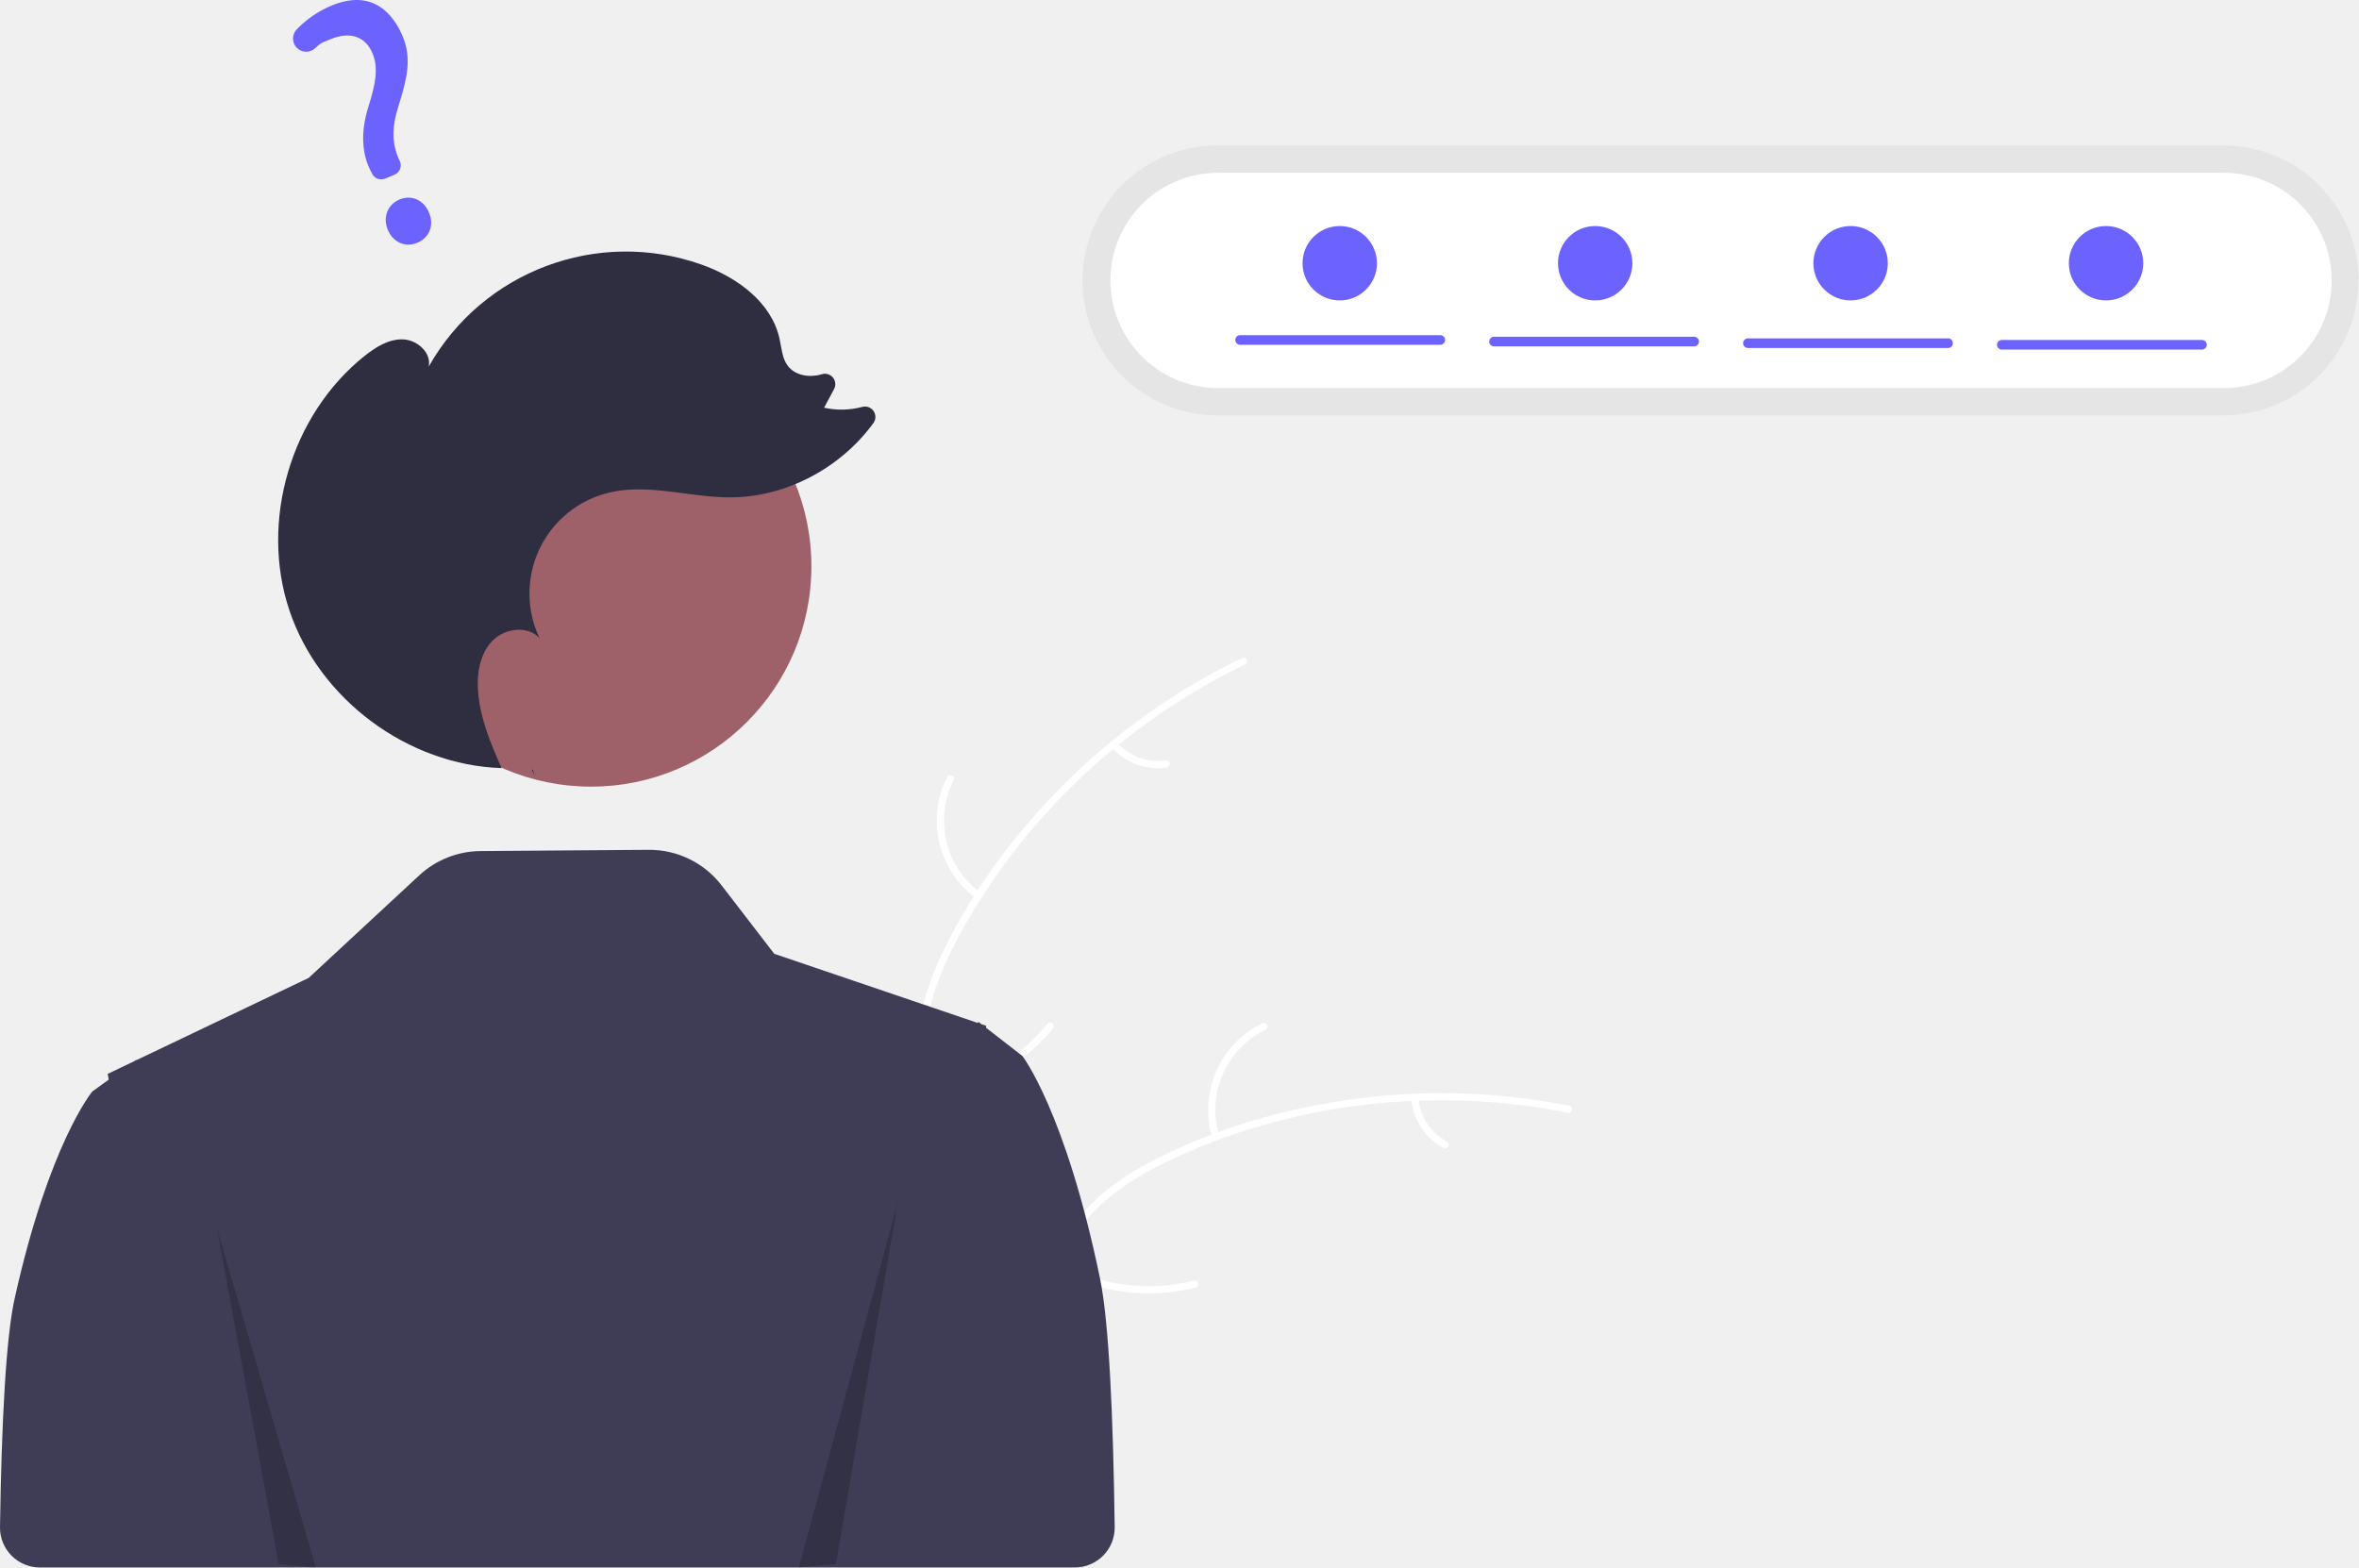
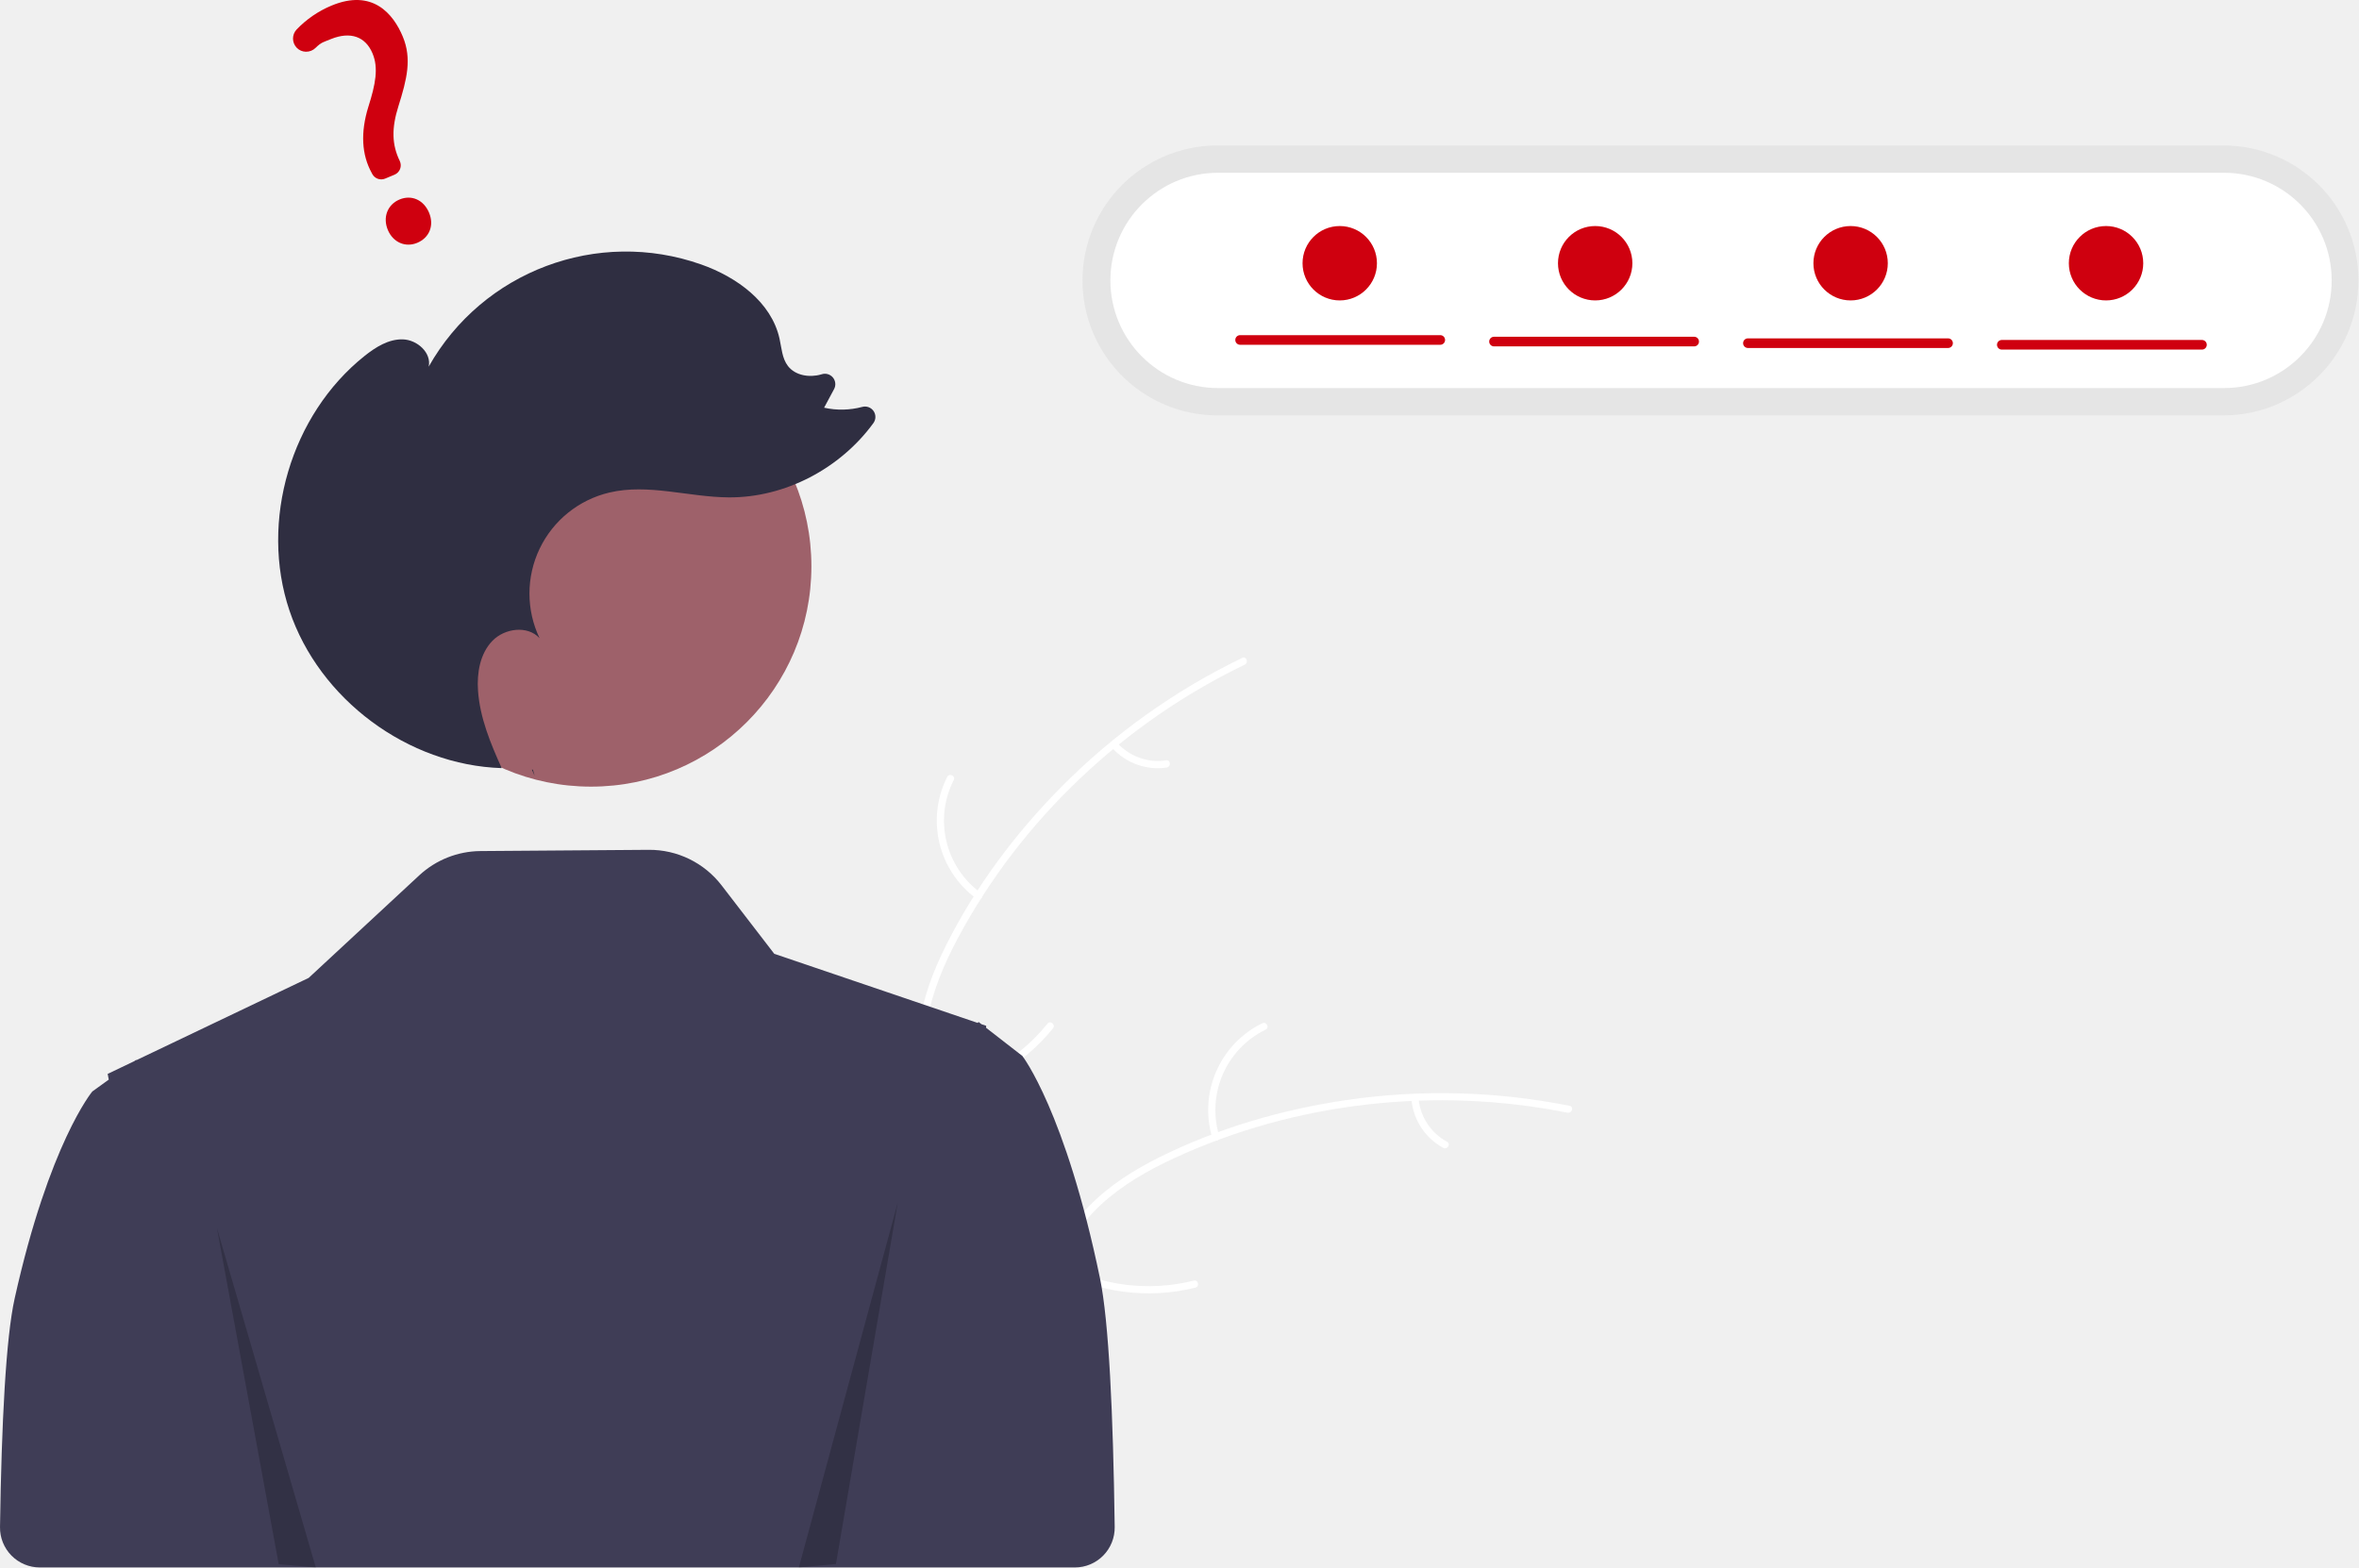
<svg xmlns="http://www.w3.org/2000/svg" data-name="Layer 1" width="951.235" height="632.162" viewBox="0 0 951.235 632.162">
  <path d="M465.591,496.884c32.599-57.345,94.782-101.377,160.608-97.135a303.919,303.919,0,0,0-79.931,192.744c-1.081,27.644.595,58.502-17.759,79.201-11.42,12.88-28.877,19.117-46.04,20.426-17.164,1.308-34.324-1.793-51.259-4.881l-4.108,1.261C425.537,622.556,432.992,554.23,465.591,496.884Z" transform="translate(-124.3823 -133.0693)" fill="#f0f0f0" />
  <path d="M626.297,401.13C577.62,424.563,536.113,463.7,510.633,511.429c-5.509,10.319-10.199,21.266-12.244,32.841-2.047,11.58-.617,22.603,3.338,33.602,3.616,10.055,8.479,19.921,9.588,30.68,1.169,11.34-3.004,21.944-10.515,30.359-9.19,10.296-21.531,16.677-33.817,22.497-13.641,6.462-27.912,12.958-37.573,25.019-1.171,1.461-3.37-.441-2.201-1.9,16.809-20.983,45.583-24.928,65.536-41.831,9.31-7.887,16.3-18.628,15.859-31.214-.386-11.005-5.392-21.184-9.141-31.333-3.937-10.657-5.9-21.372-4.488-32.734,1.444-11.622,5.716-22.776,10.937-33.191,11.774-23.488,27.887-45.051,46.345-63.691a264.375,264.375,0,0,1,73.099-52.155c1.681-.809,2.612,1.947.942,2.751Z" transform="translate(-124.3823 -133.0693)" fill="#fff" />
  <path d="M518.097,495.478a38.974,38.974,0,0,1-11.761-49.077c.851-1.666,3.48-.421,2.627,1.247a36.089,36.089,0,0,0,11.033,45.63c1.515,1.097-.393,3.291-1.9,2.201Z" transform="translate(-124.3823 -133.0693)" fill="#fff" />
  <path d="M499.222,573.016A75.118,75.118,0,0,0,546.783,545.906c1.176-1.457,3.375.444,2.201,1.9A78.134,78.134,0,0,1,499.435,575.915c-1.855.266-2.058-2.635-.213-2.899Z" transform="translate(-124.3823 -133.0693)" fill="#fff" />
  <path d="M574.907,432.685a22.061,22.061,0,0,0,19.718,7.03c1.851-.289,2.052,2.612.213,2.899a24.721,24.721,0,0,1-21.83-7.728,1.502,1.502,0,0,1-.151-2.05,1.461,1.461,0,0,1,2.05-.151Z" transform="translate(-124.3823 -133.0693)" fill="#fff" />
  <path d="M757.173,580.652c-1.151.213-2.302.427-3.463.662a290.53,290.53,0,0,0-45.425,12.557c-1.149.4-2.308.823-3.443,1.255a306.284,306.284,0,0,0-96.329,58.622,297.44,297.44,0,0,0-31.2,32.695c-13.196,16.123-26.221,34.654-43.465,45.166a51.028,51.028,0,0,1-5.552,3.01l-99.338-41.204c-.179-.207-.368-.392-.548-.599l-4.041-1.464c.451-.636.932-1.287,1.383-1.923.26-.37.542-.731.802-1.102.18-.244.362-.488.511-.718.06-.081.121-.162.171-.221.149-.23.311-.429.451-.636q4.02-5.465,8.13-10.892c.009-.023.009-.023.041-.036,20.951-27.516,44.382-53.525,71.017-75.151.802-.65,1.611-1.324,2.458-1.955a283.824,283.824,0,0,1,38.364-25.951,250.912,250.912,0,0,1,22.758-11.253A208.652,208.652,0,0,1,633.669,545.389c43.431-4.033,87.669,5.869,120.98,33.154C755.5,579.241,756.331,579.931,757.173,580.652Z" transform="translate(-124.3823 -133.0693)" fill="#f0f0f0" />
  <path d="M756.427,581.82c-52.975-10.597-109.678-4.339-158.759,18.43-10.611,4.923-20.947,10.84-29.549,18.85-8.606,8.014-14.101,17.676-17.565,28.839-3.167,10.205-5.224,21.011-10.816,30.269-5.895,9.758-15.61,15.712-26.674,17.909-13.537,2.688-27.232.352-40.545-2.397-14.782-3.053-30.088-6.459-45.063-2.646-1.814.462-2.425-2.381-.613-2.842,26.055-6.634,51.404,7.541,77.512,6.058,12.183-.692,24.23-5.06,31.455-15.374,6.318-9.019,8.449-20.16,11.566-30.521,3.273-10.879,8.157-20.616,16.124-28.838,8.151-8.41,18.277-14.744,28.715-19.916,23.542-11.665,49.39-19.181,75.35-22.951a264.375,264.375,0,0,1,89.766,2.367c1.83.366.913,3.127-.905,2.763Z" transform="translate(-124.3823 -133.0693)" fill="#fff" />
  <path d="M613.231,592.008a38.974,38.974,0,0,1,20.158-46.266c1.682-.817,3.032,1.759,1.347,2.577a36.089,36.089,0,0,0-18.663,43.076c.549,1.788-2.296,2.391-2.842.613Z" transform="translate(-124.3823 -133.0693)" fill="#fff" />
  <path d="M551.478,642.554a75.118,75.118,0,0,0,54.296,6.99c1.816-.456,2.427,2.387.613,2.842a78.135,78.135,0,0,1-56.485-7.388c-1.641-.905-.057-3.343,1.576-2.443Z" transform="translate(-124.3823 -133.0693)" fill="#fff" />
  <path d="M696.396,576.075a22.061,22.061,0,0,0,11.511,17.484c1.652.884.066,3.321-1.576,2.443a24.721,24.721,0,0,1-12.777-19.314,1.502,1.502,0,0,1,1.114-1.728,1.461,1.461,0,0,1,1.728,1.114Z" transform="translate(-124.3823 -133.0693)" fill="#fff" />
  <path d="M567.941,648.631c-13.912-67.267-31.302-89.694-31.302-89.694l-6.643-5.152-7.989-6.206.039-.798-1.895-.644-.445-.346-.729-.56-.117.126-.248.256-36.152-12.289-45.865-15.579L415.355,490.14a36.734,36.734,0,0,0-29.387-14.334l-67.829.502a36.734,36.734,0,0,0-24.71,9.801l-44.583,41.354-69.469,33.178-.117-.117-.729.521-10.734,5.132.443,2.306-6.643,4.794s-17.39,20.868-31.302,83.459c-3.539,15.926-5.281,50.09-5.91,92.188a16.069,16.069,0,0,0,16.062,16.307H511.494v-0H557.806a16.072,16.072,0,0,0,16.063-16.291C573.254,703.131,571.513,665.902,567.941,648.631Z" transform="translate(-124.3823 -133.0693)" fill="#3f3d56" />
  <path d="M615.548,191.732a54.431,54.431,0,1,0,0,108.861H1021.187a54.431,54.431,0,0,0,0-108.861Z" transform="translate(-124.3823 -133.0693)" fill="#e5e5e5" />
  <path d="M615.548,202.747a43.415,43.415,0,1,0,0,86.83H1021.187a43.415,43.415,0,0,0,0-86.83Z" transform="translate(-124.3823 -133.0693)" fill="#fff" />
  <circle id="e096411a-cdc3-4e6d-bbd4-4630e1fee17e" data-name="ab6171fa-7d69-4734-b81c-8dff60f9761b" cx="238.323" cy="228.392" r="88.863" fill="#9e616a" />
  <path d="M339.972,445.973q-.569-1.254-1.136-2.516c.146.005.29.026.435.029Z" transform="translate(-124.3823 -133.0693)" fill="#2f2e41" />
  <path d="M271.371,276.64c4.494-3.585,9.747-6.884,15.494-6.699,5.746.185,11.573,5.375,10.383,11a91.318,91.318,0,0,1,109.895-41.208c14.282,5.039,28.287,15.119,31.568,29.904.842,3.795,1.023,7.957,3.393,11.039,2.988,3.886,8.705,4.765,13.412,3.398q.071-.021.141-.042a4.199,4.199,0,0,1,5.073,5.927l-4.041,7.537a32.383,32.383,0,0,0,15.428-.328,4.195,4.195,0,0,1,4.455,6.528c-13.325,18.294-35.586,30.108-58.303,29.969-16.146-.098-32.458-5.663-48.172-1.95a41.844,41.844,0,0,0-28.144,58.74c-4.827-5.28-14.159-4.03-19.097,1.147-4.938,5.177-6.216,12.904-5.719,20.041.761,10.916,5.038,21.201,9.546,31.212-37.801-1.19-73.555-27.707-85.59-63.572C229.008,343.267,241.674,300.33,271.371,276.64Z" transform="translate(-124.3823 -133.0693)" fill="#2f2e41" />
  <polygon points="87.464 495.253 112.388 630.86 127.343 632.162 87.464 495.253" opacity="0.2" />
  <polygon points="362.007 485.026 337.083 630.762 322.128 632.162 362.007 485.026" opacity="0.2" />
-   <path d="M292.629,231.001c-4.779,1.995-9.765-.191-11.857-5.2-2.123-5.085-.14-10.246,4.715-12.274,4.856-2.028,9.754.165,11.911,5.331C299.524,223.948,297.563,228.941,292.629,231.001Zm-9.154-27.482-3.8,1.587a4.099,4.099,0,0,1-5.206-1.909l-.188-.368c-4.088-7.373-4.557-16.335-1.384-26.621,2.939-9.227,4.16-15.717,1.705-21.596-2.838-6.797-8.899-8.927-16.628-5.842-2.998,1.252-3.952,1.232-6.311,3.572a5.416,5.416,0,0,1-3.921,1.593,5.235,5.235,0,0,1-3.747-1.643,5.348,5.348,0,0,1-.037-7.297,41.535,41.535,0,0,1,14.046-9.644c16.606-6.934,24.966,3.303,28.792,12.465,3.742,8.961,1.637,17.275-1.745,28.043-2.834,8.948-2.669,15.578.55,22.17a4.081,4.081,0,0,1-2.126,5.491Z" transform="translate(-124.3823 -133.0693)" fill="#6c63ff" />
-   <path d="M705.149,272.122h-80.707a1.944,1.944,0,1,1,0-3.888h80.707a1.944,1.944,0,0,1,0,3.888Z" transform="translate(-124.3823 -133.0693)" fill="#6c63ff" />
-   <path d="M807.53,272.77h-80.707a1.944,1.944,0,1,1,0-3.888h80.707a1.944,1.944,0,1,1,0,3.888Z" transform="translate(-124.3823 -133.0693)" fill="#6c63ff" />
-   <path d="M909.912,273.418H829.205a1.944,1.944,0,0,1,0-3.888h80.707a1.944,1.944,0,1,1,0,3.888Z" transform="translate(-124.3823 -133.0693)" fill="#6c63ff" />
-   <path d="M1012.294,274.066h-80.707a1.944,1.944,0,0,1,0-3.888h80.707a1.944,1.944,0,0,1,0,3.888Z" transform="translate(-124.3823 -133.0693)" fill="#6c63ff" />
-   <circle cx="540.235" cy="106.162" r="15" fill="#6c63ff" />
-   <circle cx="643.235" cy="106.162" r="15" fill="#6c63ff" />
-   <circle cx="746.235" cy="106.162" r="15" fill="#6c63ff" />
-   <circle cx="849.235" cy="106.162" r="15" fill="#6c63ff" />
+   <path d="M292.629,231.001c-4.779,1.995-9.765-.191-11.857-5.2-2.123-5.085-.14-10.246,4.715-12.274,4.856-2.028,9.754.165,11.911,5.331C299.524,223.948,297.563,228.941,292.629,231.001Zm-9.154-27.482-3.8,1.587a4.099,4.099,0,0,1-5.206-1.909l-.188-.368c-4.088-7.373-4.557-16.335-1.384-26.621,2.939-9.227,4.16-15.717,1.705-21.596-2.838-6.797-8.899-8.927-16.628-5.842-2.998,1.252-3.952,1.232-6.311,3.572a5.416,5.416,0,0,1-3.921,1.593,5.235,5.235,0,0,1-3.747-1.643,5.348,5.348,0,0,1-.037-7.297,41.535,41.535,0,0,1,14.046-9.644c16.606-6.934,24.966,3.303,28.792,12.465,3.742,8.961,1.637,17.275-1.745,28.043-2.834,8.948-2.669,15.578.55,22.17a4.081,4.081,0,0,1-2.126,5.491Z" transform="translate(-124.3823 -133.0693)" fill="#cf000f" />
+   <path d="M705.149,272.122h-80.707a1.944,1.944,0,1,1,0-3.888h80.707a1.944,1.944,0,0,1,0,3.888Z" transform="translate(-124.3823 -133.0693)" fill="#cf000f" />
+   <path d="M807.53,272.77h-80.707a1.944,1.944,0,1,1,0-3.888h80.707a1.944,1.944,0,1,1,0,3.888Z" transform="translate(-124.3823 -133.0693)" fill="#cf000f" />
+   <path d="M909.912,273.418H829.205a1.944,1.944,0,0,1,0-3.888h80.707a1.944,1.944,0,1,1,0,3.888Z" transform="translate(-124.3823 -133.0693)" fill="#cf000f" />
+   <path d="M1012.294,274.066h-80.707a1.944,1.944,0,0,1,0-3.888h80.707a1.944,1.944,0,0,1,0,3.888Z" transform="translate(-124.3823 -133.0693)" fill="#cf000f" />
+   <circle cx="540.235" cy="106.162" r="15" fill="#cf000f" />
+   <circle cx="643.235" cy="106.162" r="15" fill="#cf000f" />
+   <circle cx="746.235" cy="106.162" r="15" fill="#cf000f" />
+   <circle cx="849.235" cy="106.162" r="15" fill="#cf000f" />
</svg>
